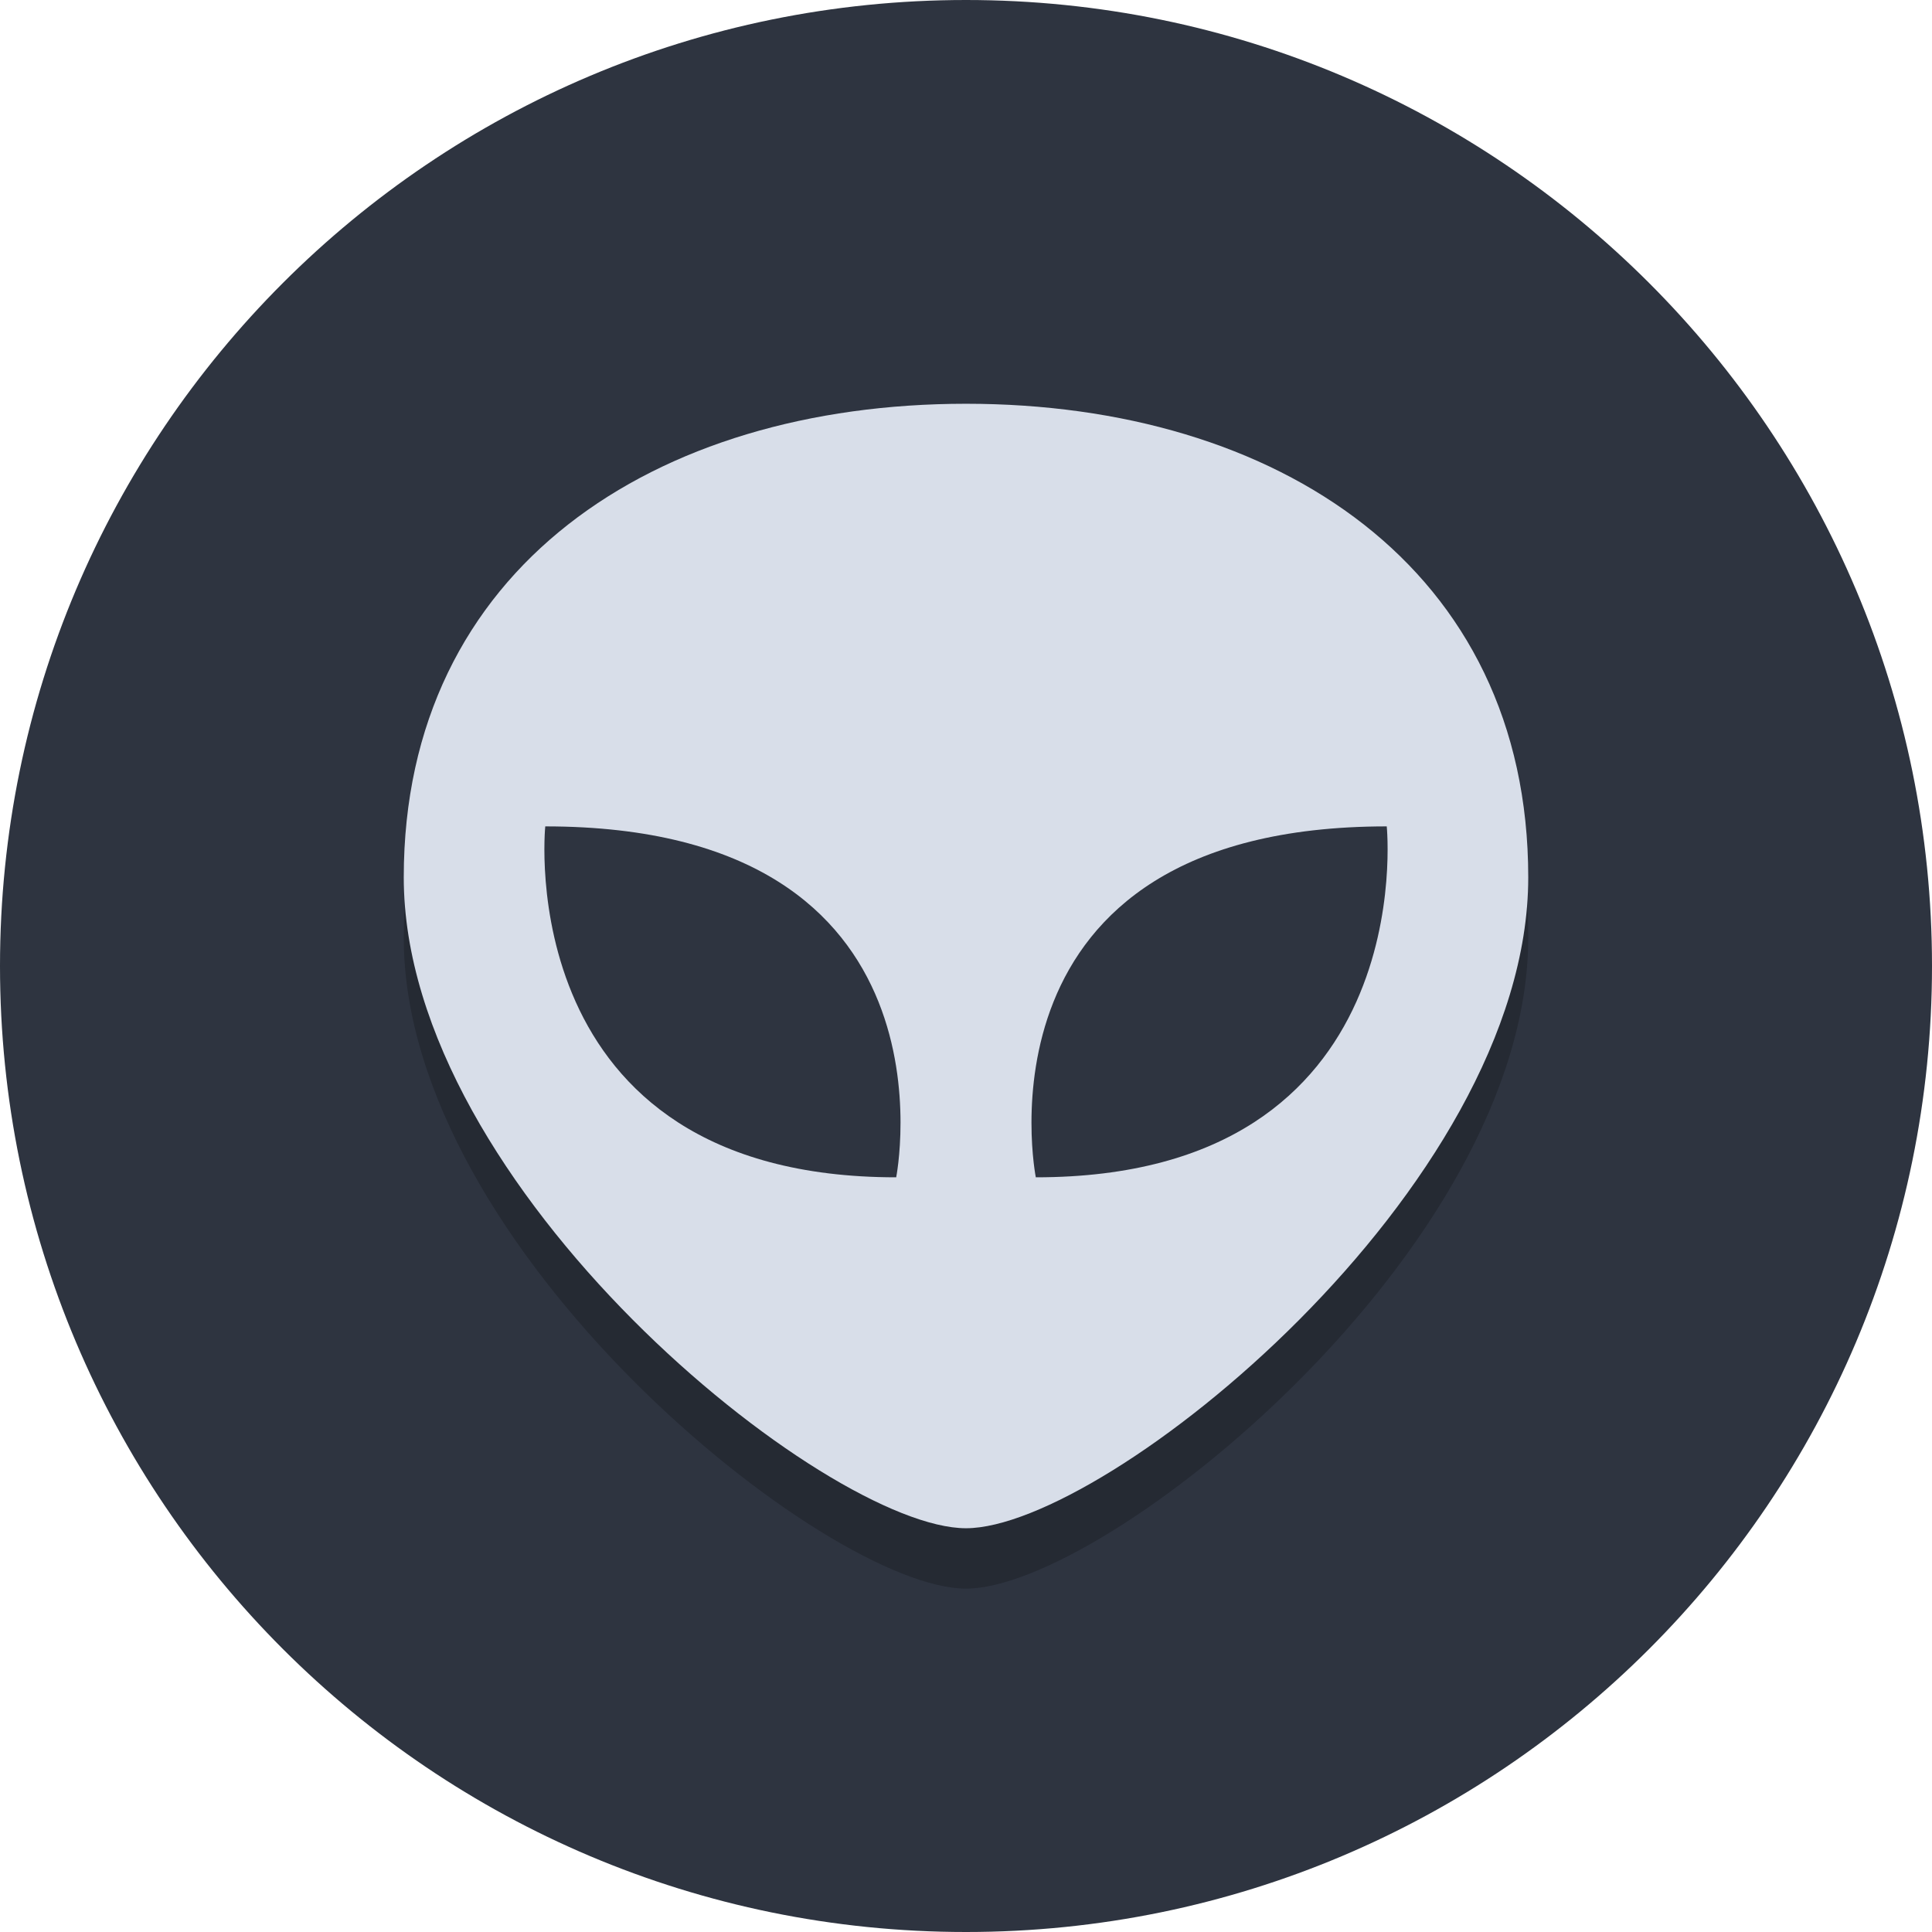
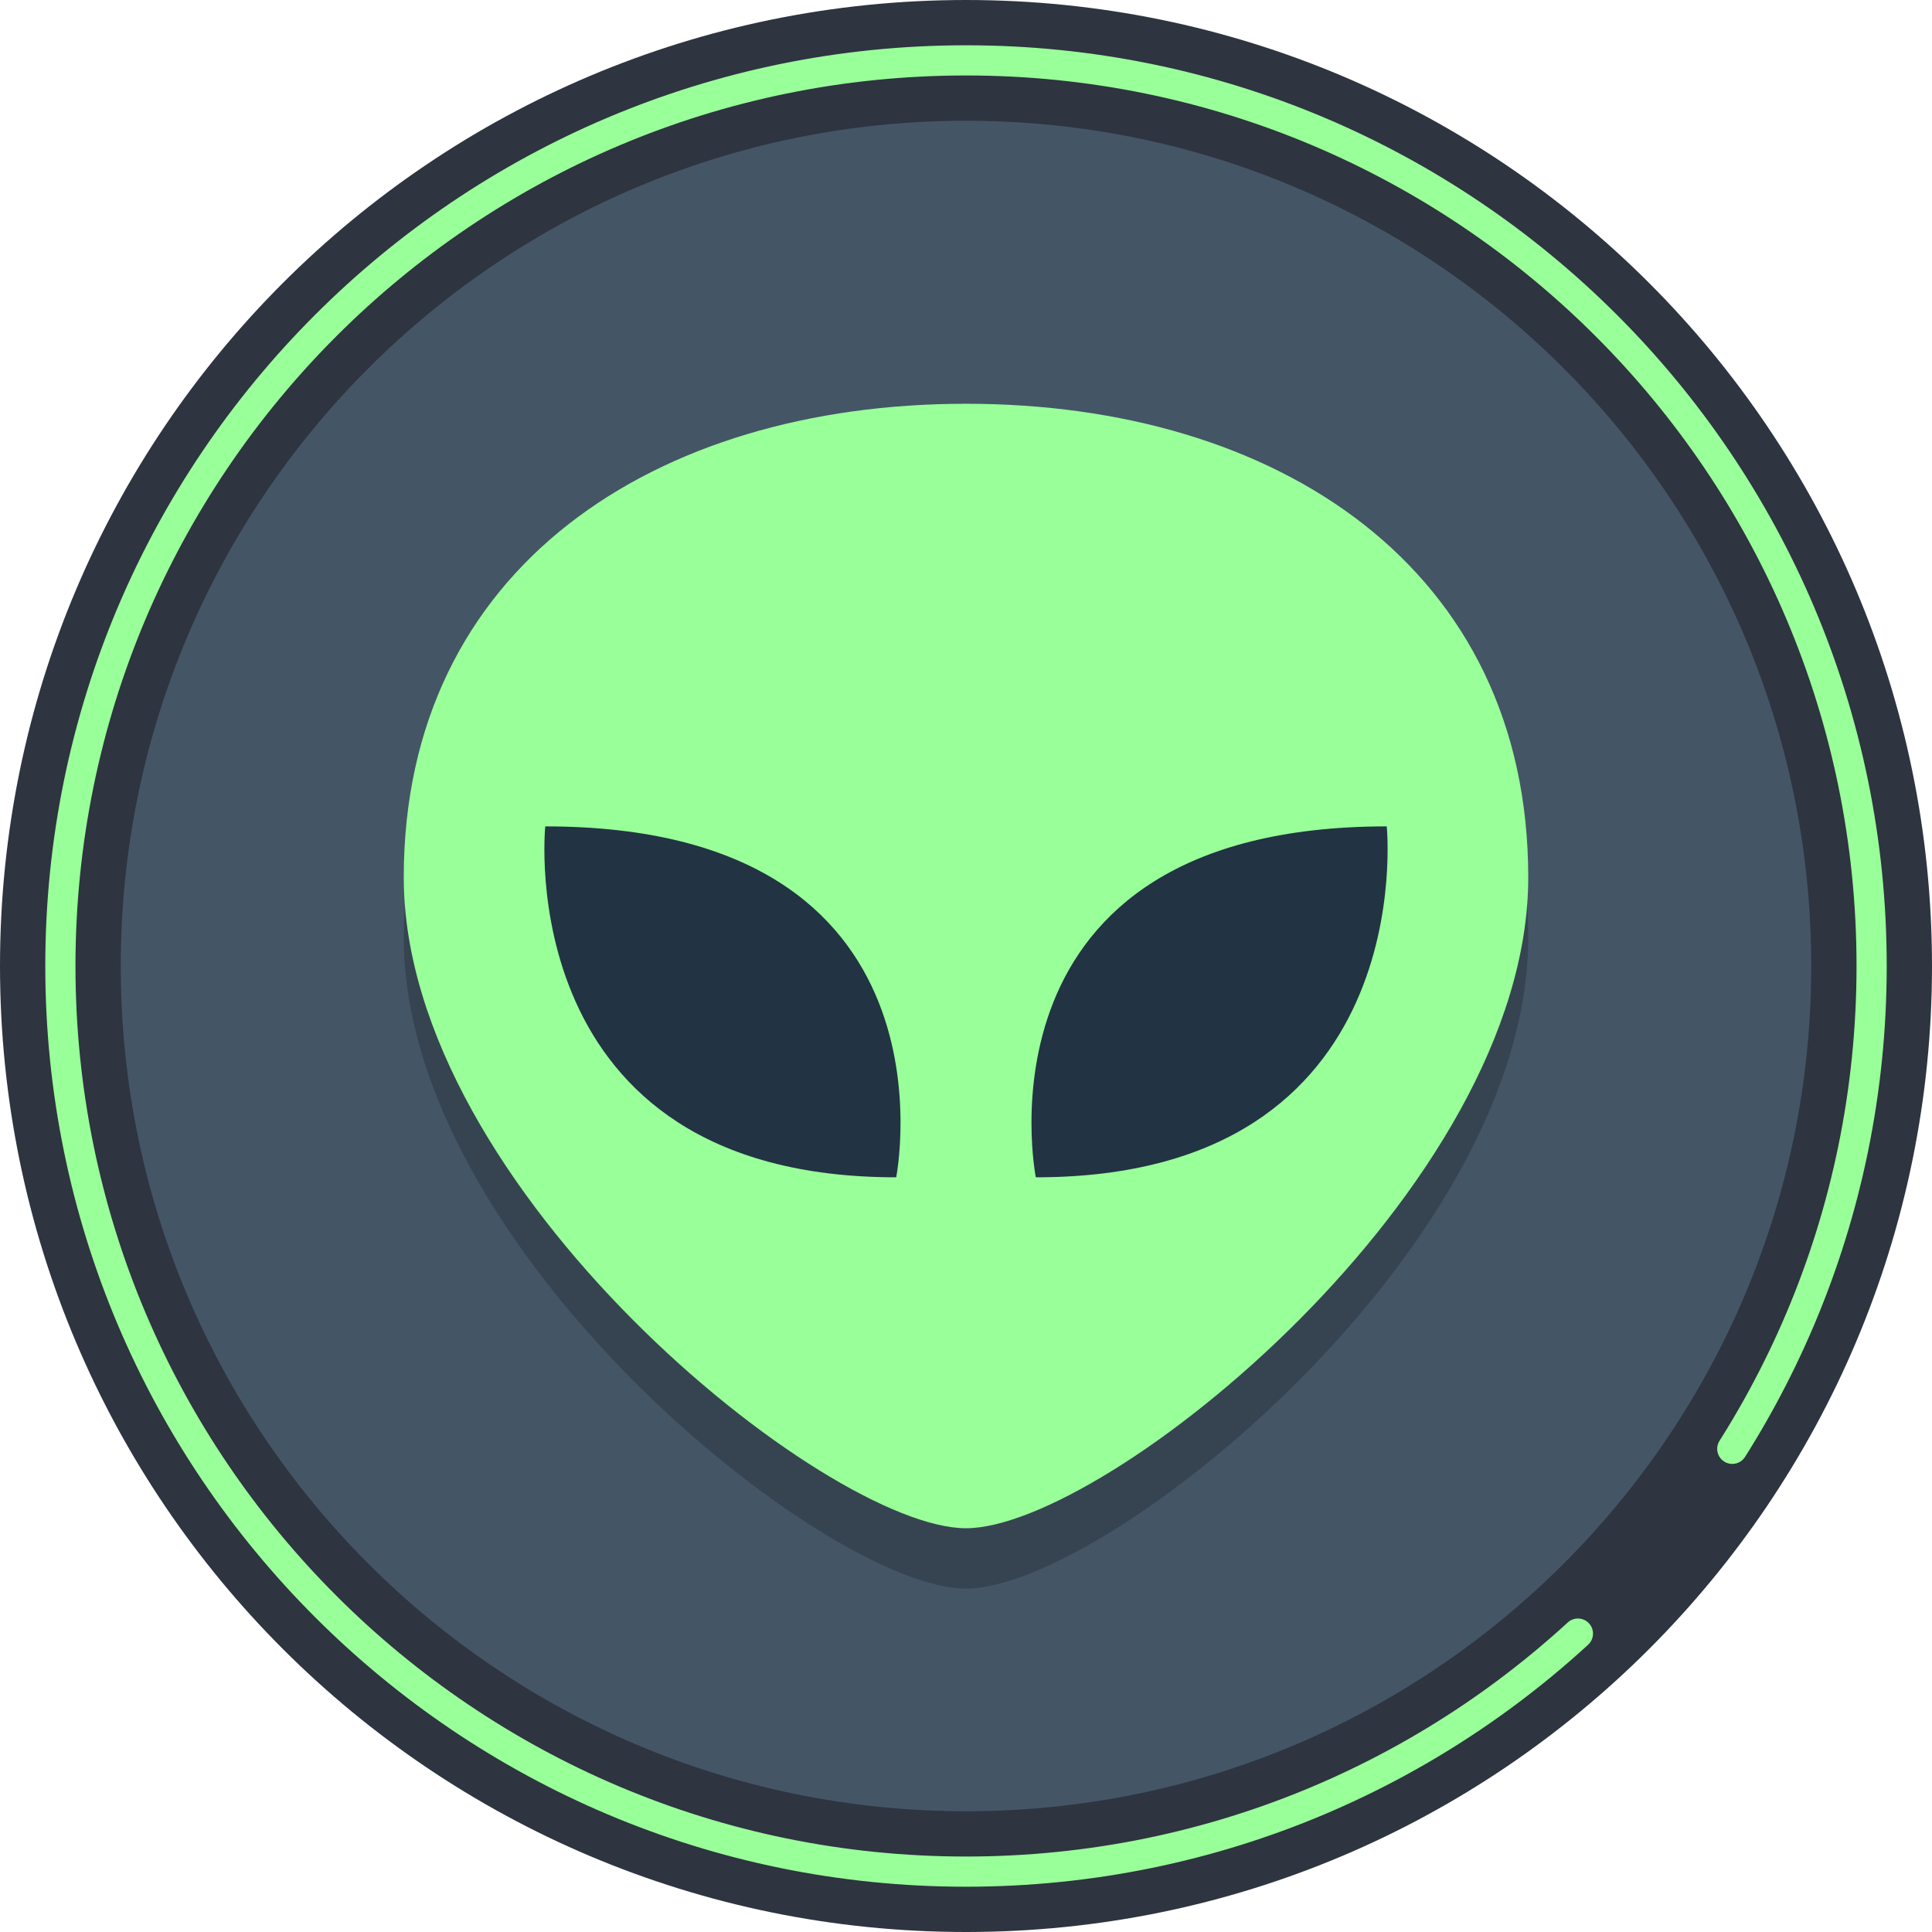
<svg xmlns="http://www.w3.org/2000/svg" xmlns:xlink="http://www.w3.org/1999/xlink" width="1024" height="1024" viewBox="0 0 1024 1024">
-   <circle id="background" fill="#2e3440" cx="512" cy="512" r="512" />
+   <circle id="background" fill="#445566" cx="512" cy="512" r="480" stroke="#2e3440" stroke-width="64" />
+   <path fill="none" stroke="#99FF99" stroke-width="16" stroke-linecap="round" stroke-dasharray="2048, 128" stroke-dashoffset="1024" d="M 512 32 a 480 480 0 0 1 0 960 a 480 480 0 0 1 0 -960" />
  <g id="simbol">
    <defs>
      <g id="alien">
        <path id="face" d="M810 465c0 165-224 345-298 345S214 630 214 465c0-164 133-251 298-251s298 87 298 251z" />
-         <g id="eye" fill="#2e3440">
+         <g id="eye" fill="#223344">
          <path d="M549,624 s-37,-186 186,-186 c0,0 19,186 -186,186" />
          <path d="M475,624 s37,-186 -186,-186 c0,0 -19,186 186,186" />
        </g>
      </g>
    </defs>
    <use xlink:href="#alien" opacity="0.2" y="32" />
-     <use xlink:href="#alien" fill="#d8dee9" />
+     <use xlink:href="#alien" fill="#99FF99" />
  </g>
</svg>
